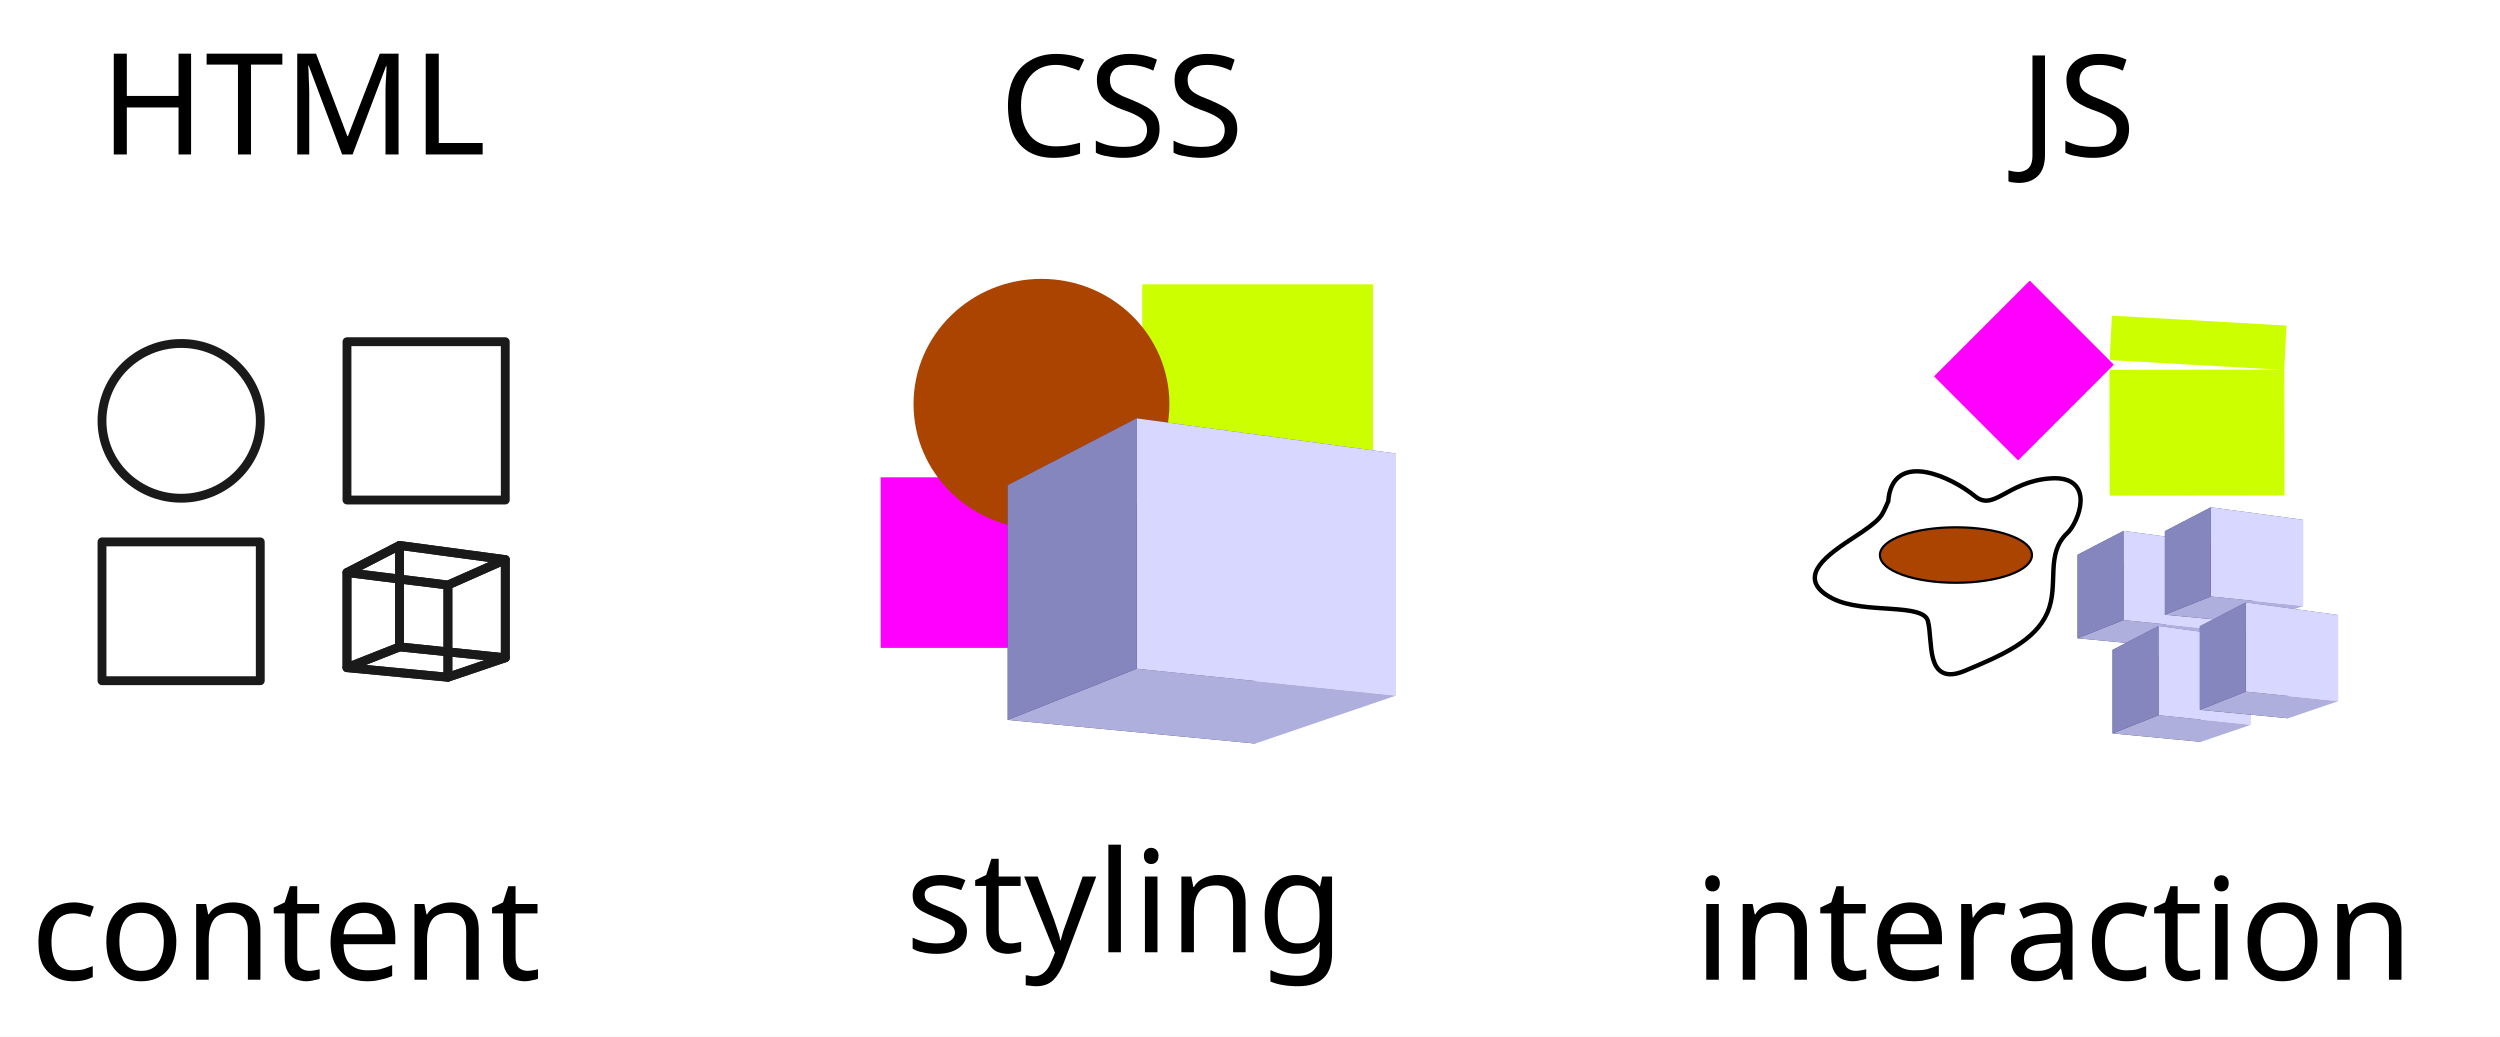
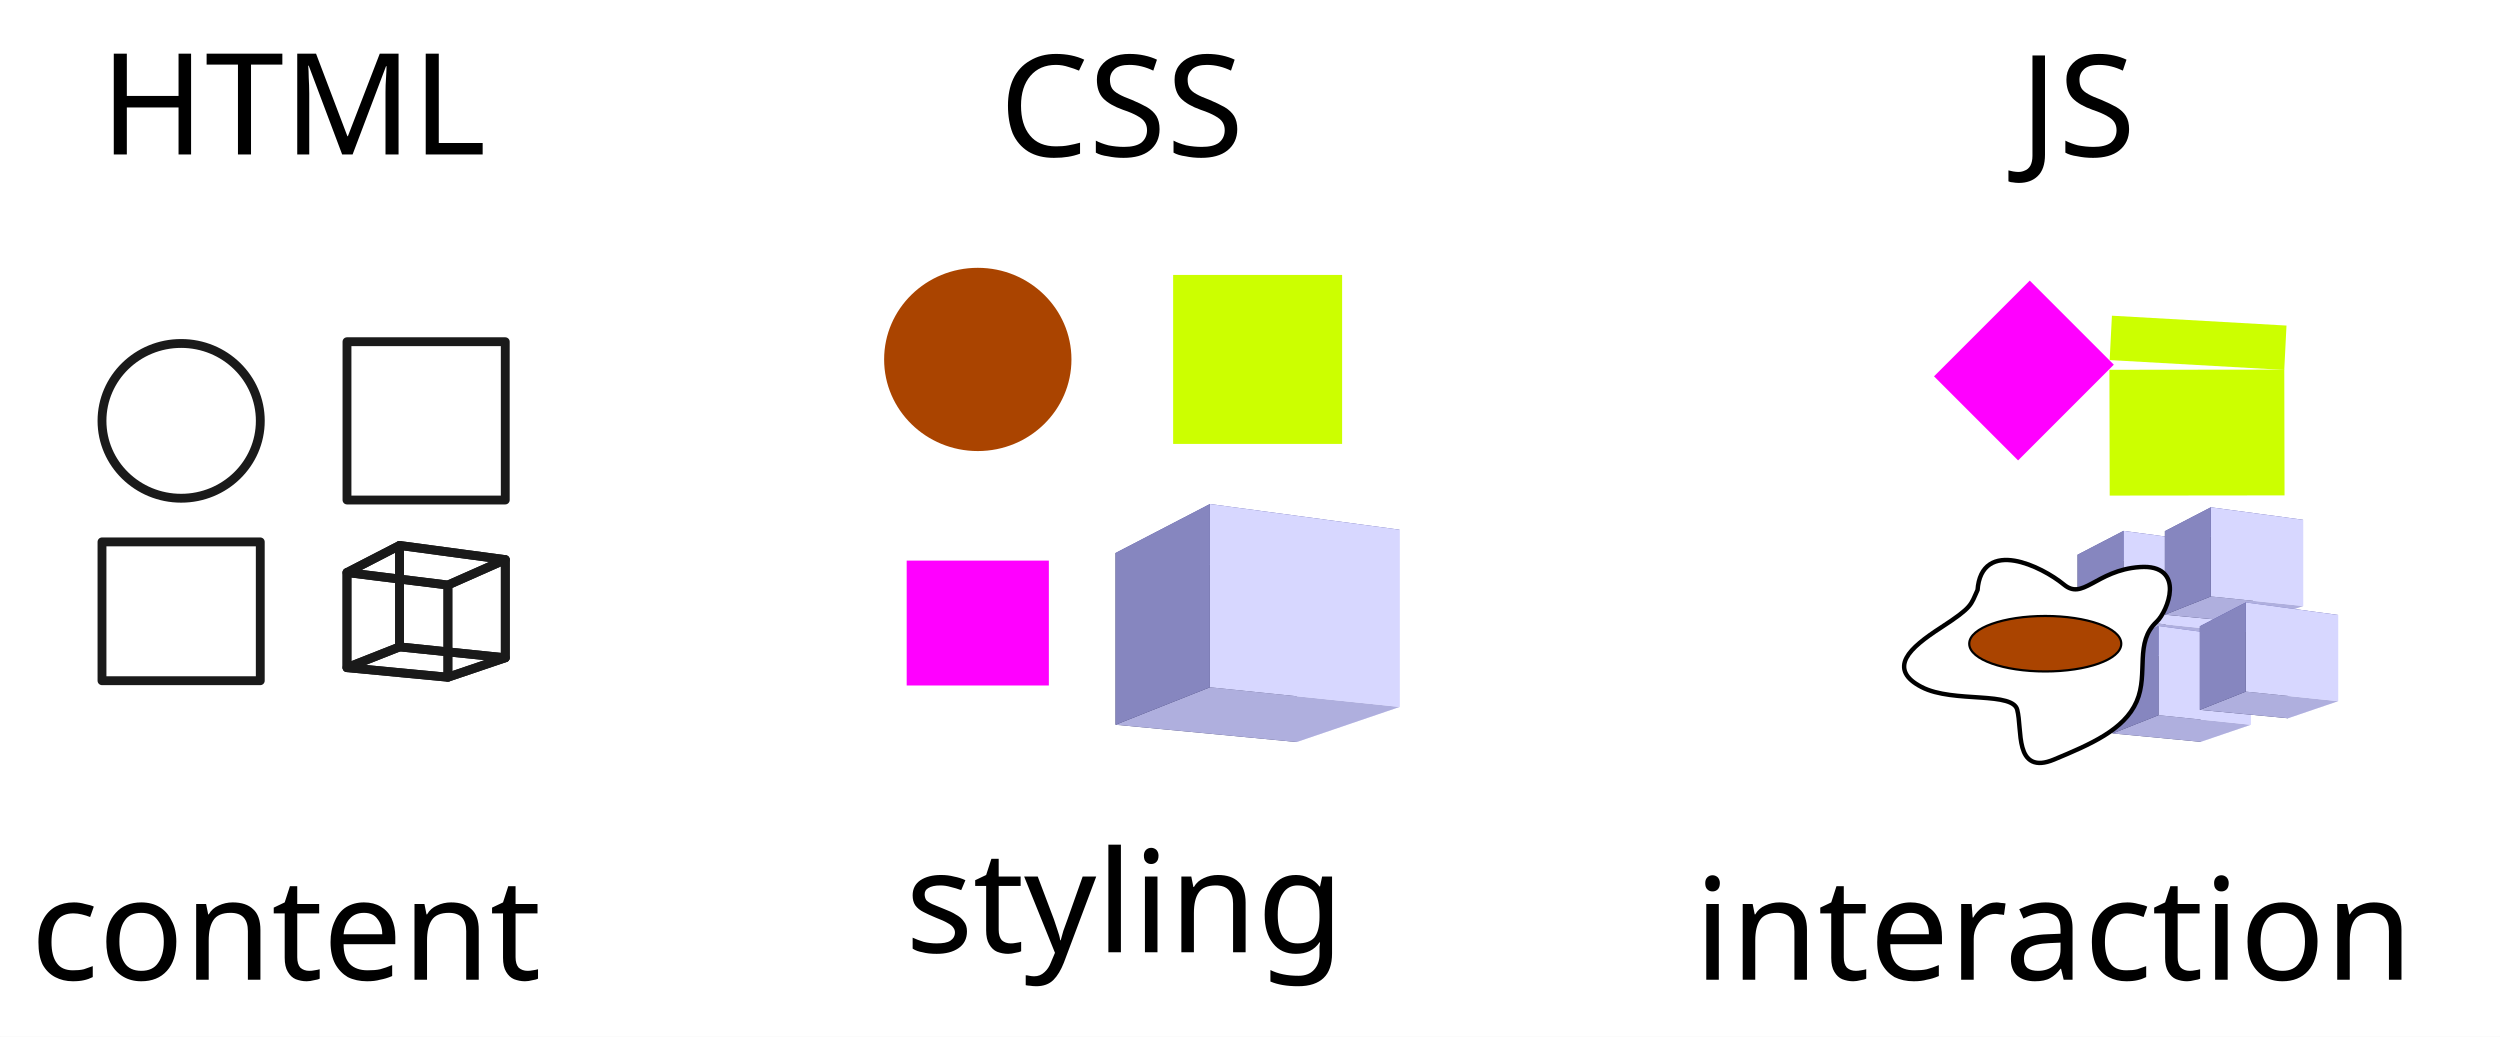
<svg xmlns="http://www.w3.org/2000/svg" width="65.676mm" height="27.235mm" viewBox="0 0 74.787 31.014" version="1.1" id="svg5">
  <defs id="defs2">
    </defs>
  <rect style="fill:#ffffff;stroke:none;stroke-width:0.301;stroke-linecap:square;stroke-linejoin:round;stroke-dasharray:none;stop-color:#000000" id="rect1878" width="74.787" height="31.014" x="0" y="0" />
  <g id="layer1" transform="translate(-46.13232,-45.93379)">
    <text xml:space="preserve" style="font-size:4.233px;line-height:1.25;font-family:sans-serif;stroke-width:0.265" x="49.129" y="50.555" id="text233">
      <tspan id="tspan231" style="font-size:4.233px;stroke-width:0.265" x="49.129" y="50.555">HTML</tspan>
    </text>
    <g id="g595" transform="translate(1.422575,-0.8522627)">
      <rect style="fill:none;stroke:#1a1a1a;stroke-width:0.265;stroke-linecap:square;stroke-linejoin:round;stroke-dasharray:none;stop-color:#000000" id="rect453" width="4.735" height="4.153" x="47.76" y="62.997" />
      <rect style="fill:none;stroke:#1a1a1a;stroke-width:0.265;stroke-linecap:square;stroke-linejoin:round;stroke-dasharray:none;stop-color:#000000" id="rect455" width="4.735" height="4.735" x="55.089" y="57.009" />
      <ellipse style="fill:none;stroke:#1a1a1a;stroke-width:0.265;stroke-linecap:square;stroke-linejoin:round;stroke-dasharray:none;stop-color:#000000" id="path509" cx="50.128" cy="59.376" rx="2.368" ry="2.315" />
      <g id="g571" style="fill:none;stroke:#1a1a1a;stroke-width:0.651;stroke-linecap:square;stroke-linejoin:round;stroke-dasharray:none;stop-color:#000000">
        <path d="m 58.108,64.288 1.717,-0.76 v 2.935 l -1.717,0.582 z" style="fill:none;fill-rule:evenodd;stroke:#1a1a1a;stroke-width:0.265;stroke-linejoin:round;stroke-dasharray:none" id="path1271" />
        <path d="m 55.089,63.914 v 2.845 l 3.019,0.287 v -2.757 z" style="fill:none;fill-rule:evenodd;stroke:#1a1a1a;stroke-width:0.265;stroke-linejoin:round;stroke-dasharray:none" id="path1273" />
        <path d="m 55.089,63.914 1.573,-0.811 3.163,0.425 -1.717,0.76 z" style="fill:none;fill-rule:evenodd;stroke:#1a1a1a;stroke-width:0.265;stroke-linejoin:round;stroke-dasharray:none" id="path1275" />
        <path d="m 55.089,66.759 1.573,-0.621 3.163,0.326 -1.717,0.582 z" style="fill:none;fill-rule:evenodd;stroke:#1a1a1a;stroke-width:0.265;stroke-linejoin:round;stroke-dasharray:none" id="path1277" />
        <path d="m 56.662,63.103 v 3.035 l 3.163,0.326 v -2.935 z" style="fill:none;fill-rule:evenodd;stroke:#1a1a1a;stroke-width:0.265;stroke-linejoin:round;stroke-dasharray:none" id="path1279" />
        <path d="m 55.089,63.914 1.573,-0.811 v 3.035 l -1.573,0.621 z" style="fill:none;fill-rule:evenodd;stroke:#1a1a1a;stroke-width:0.265;stroke-linejoin:round;stroke-dasharray:none" id="path1281" />
      </g>
    </g>
    <text xml:space="preserve" style="font-size:4.233px;line-height:1.25;font-family:sans-serif;stroke-width:0.265" x="47.045" y="75.242" id="text599">
      <tspan id="tspan597" style="font-size:4.233px;stroke-width:0.265" x="47.045" y="75.242">content</tspan>
    </text>
    <text xml:space="preserve" style="font-size:4.233px;line-height:1.25;font-family:sans-serif;stroke-width:0.265" x="76.018" y="50.611" id="text345">
      <tspan id="tspan343" style="font-size:4.233px;stroke-width:0.265" x="76.018" y="50.611">CSS</tspan>
    </text>
    <g id="g713" transform="translate(25.70042,-2.784387)">
-       <rect style="fill:#ff00ff;stroke-width:0.132;stroke-linecap:square;stroke-linejoin:round;stop-color:#000000" id="rect693" width="5.81" height="5.103" x="46.777" y="62.997" />
-       <rect style="fill:#ccff00;stroke-width:0.132;stroke-linecap:square;stroke-linejoin:round;stop-color:#000000" id="rect695" width="6.905" height="6.905" x="54.601" y="57.224" />
-       <ellipse style="fill:#aa4400;stroke-width:0.132;stroke-linecap:square;stroke-linejoin:round;stop-color:#000000" id="ellipse697" cx="51.587" cy="60.805" rx="3.827" ry="3.744" />
-       <g id="g711" style="fill:#7570b3;stroke-width:0.5;stroke-linecap:square;stroke-linejoin:round;stop-color:#000000">
-         <path d="m 57.98,64.161 4.21,-1.876 v 7.242 l -4.21,1.435 z" style="fill:#e9e9ff;fill-rule:evenodd;stroke:none;stroke-linejoin:round" id="path1315" />
-         <path d="m 50.577,63.236 v 7.019 l 7.403,0.707 v -6.802 z" style="fill:#353564;fill-rule:evenodd;stroke:none;stroke-linejoin:round" id="path1317" />
-         <path d="m 50.577,63.236 3.857,-2.001 7.755,1.05 -4.21,1.876 z" style="fill:#4d4d9f;fill-rule:evenodd;stroke:none;stroke-linejoin:round" id="path1319" />
-         <path d="m 50.577,70.255 3.857,-1.531 7.755,0.803 -4.21,1.435 z" style="fill:#afafde;fill-rule:evenodd;stroke:none;stroke-linejoin:round" id="path1321" />
-         <path d="m 54.435,61.235 v 7.489 l 7.755,0.803 v -7.242 z" style="fill:#d7d7ff;fill-rule:evenodd;stroke:none;stroke-linejoin:round" id="path1323" />
-         <path d="m 50.577,63.236 3.857,-2.001 v 7.489 l -3.857,1.531 z" style="fill:#8686bf;fill-rule:evenodd;stroke:none;stroke-linejoin:round" id="path1325" />
+       <rect style="fill:#ff00ff;stroke-width:0.132;stroke-linecap:square;stroke-linejoin:round;stop-color:#000000" id="rect693" width="4.253" height="3.736" x="47.555" y="65.489" />
+       <rect style="fill:#ccff00;stroke-width:0.132;stroke-linecap:square;stroke-linejoin:round;stop-color:#000000" id="rect695" width="5.055" height="5.055" x="55.526" y="56.943" />
+       <ellipse style="fill:#aa4400;stroke-width:0.132;stroke-linecap:square;stroke-linejoin:round;stop-color:#000000" id="ellipse697" cx="49.682" cy="59.471" rx="2.802" ry="2.741" />
+       <g id="g711" style="fill:#7570b3;stroke-width:0.683;stroke-linecap:square;stroke-linejoin:round;stop-color:#000000" transform="matrix(0.73205,0,0,0.73205,16.77744,18.96908)">
+         <path d="m 57.98,64.161 4.21,-1.876 v 7.242 l -4.21,1.435 z" style="fill:#e9e9ff;fill-rule:evenodd;stroke:none;stroke-width:0.683;stroke-linejoin:round" id="path1315" />
+         <path d="m 50.577,63.236 v 7.019 l 7.403,0.707 v -6.802 z" style="fill:#353564;fill-rule:evenodd;stroke:none;stroke-width:0.683;stroke-linejoin:round" id="path1317" />
+         <path d="m 50.577,63.236 3.857,-2.001 7.755,1.05 -4.21,1.876 z" style="fill:#4d4d9f;fill-rule:evenodd;stroke:none;stroke-width:0.683;stroke-linejoin:round" id="path1319" />
+         <path d="m 50.577,70.255 3.857,-1.531 7.755,0.803 -4.21,1.435 z" style="fill:#afafde;fill-rule:evenodd;stroke:none;stroke-width:0.683;stroke-linejoin:round" id="path1321" />
+         <path d="m 54.435,61.235 v 7.489 l 7.755,0.803 v -7.242 z" style="fill:#d7d7ff;fill-rule:evenodd;stroke:none;stroke-width:0.683;stroke-linejoin:round" id="path1323" />
+         <path d="m 50.577,63.236 3.857,-2.001 v 7.489 l -3.857,1.531 z" style="fill:#8686bf;fill-rule:evenodd;stroke:none;stroke-width:0.683;stroke-linejoin:round" id="path1325" />
      </g>
    </g>
    <text xml:space="preserve" style="font-size:4.233px;line-height:1.25;font-family:sans-serif;stroke-width:0.265" x="73.215" y="74.422" id="text1287">
      <tspan id="tspan1285" style="font-size:4.233px;stroke-width:0.265" x="73.215" y="74.422">styling</tspan>
    </text>
    <g id="g1404" transform="translate(-20)">
      <text xml:space="preserve" style="font-size:4.233px;line-height:1.25;font-family:sans-serif;stroke-width:0.265" x="126.543" y="50.611" id="text349">
        <tspan id="tspan347" style="font-size:4.233px;stroke-width:0.265" x="126.543" y="50.611">JS</tspan>
      </text>
      <g id="g1349" transform="translate(74.89254,-3.409914)">
        <rect style="fill:#ff00ff;stroke-width:0.132;stroke-linecap:square;stroke-linejoin:round;stop-color:#000000" id="rect1329" width="4.05" height="3.557" x="-8.136" y="77.568" transform="rotate(-45)" />
-         <g id="g1589" transform="translate(0,-3)" style="stroke:#000000;paint-order:stroke fill markers">
-           <path style="fill:#ffffff;stroke:#000000;stroke-width:0.265px;stroke-linecap:butt;stroke-linejoin:miter;stroke-opacity:1;paint-order:stroke fill markers" d="m 47.791,67.358 c -0.215,0.471 -0.159,0.537 -1.124,1.163 -0.965,0.626 -1.529,1.171 -0.588,1.662 0.94,0.491 2.735,0.094 2.898,0.722 0.163,0.628 -0.085,1.903 1.01,1.447 1.095,-0.456 2.078,-0.88 2.437,-1.7 0.358,-0.819 -0.087,-1.754 0.616,-2.411 0.308,-0.288 0.841,-1.608 -0.451,-1.52 -1.298,0.088 -1.685,1.036 -2.326,0.506 -0.642,-0.529 -2.37,-1.37 -2.471,0.131 z" id="path1585" />
-           <ellipse style="fill:#aa4400;stroke-width:0.132;stroke-linecap:square;stroke-linejoin:round;stop-color:#000000;stroke:#000000;paint-order:stroke fill markers" id="ellipse1333" cx="49.752" cy="68.948" rx="2.241" ry="0.797" />
-         </g>
        <rect style="fill:#ccff00;stroke-width:0.132;stroke-linecap:square;stroke-linejoin:round;stop-color:#000000" id="rect1476" width="5.231" height="3.763" x="54.211" y="60.468" transform="matrix(0.9999994,-0.00113158,0.00218742,0.9999976,0,0)" />
        <rect style="fill:#ccff00;stroke-width:0.132;stroke-linecap:square;stroke-linejoin:round;stop-color:#000000" id="rect1478" width="5.231" height="1.329" x="57.325" y="55.626" transform="matrix(0.9984081,0.05640276,-0.05061677,0.9987181,0,0)" />
        <g id="g1619">
          <g id="g1347" style="fill:#7570b3;stroke-width:1.404;stroke-linecap:square;stroke-linejoin:round;stop-color:#000000" transform="matrix(0.3562313,0,0,0.3562313,35.37359,43.41097)">
            <path d="m 57.98,64.161 4.21,-1.876 v 7.242 l -4.21,1.435 z" style="fill:#e9e9ff;fill-rule:evenodd;stroke:none;stroke-width:1.404;stroke-linejoin:round" id="path1335" />
            <path d="m 50.577,63.236 v 7.019 l 7.403,0.707 v -6.802 z" style="fill:#353564;fill-rule:evenodd;stroke:none;stroke-width:1.404;stroke-linejoin:round" id="path1337" />
            <path d="m 50.577,63.236 3.857,-2.001 7.755,1.05 -4.21,1.876 z" style="fill:#4d4d9f;fill-rule:evenodd;stroke:none;stroke-width:1.404;stroke-linejoin:round" id="path1339" />
            <path d="m 50.577,70.255 3.857,-1.531 7.755,0.803 -4.21,1.435 z" style="fill:#afafde;fill-rule:evenodd;stroke:none;stroke-width:1.404;stroke-linejoin:round" id="path1341" />
            <path d="m 54.435,61.235 v 7.489 l 7.755,0.803 v -7.242 z" style="fill:#d7d7ff;fill-rule:evenodd;stroke:none;stroke-width:1.404;stroke-linejoin:round" id="path1343" />
            <path d="m 50.577,63.236 3.857,-2.001 v 7.489 l -3.857,1.531 z" style="fill:#8686bf;fill-rule:evenodd;stroke:none;stroke-width:1.404;stroke-linejoin:round" id="path1345" />
          </g>
          <g id="g1492" style="fill:#7570b3;stroke-width:1.404;stroke-linecap:square;stroke-linejoin:round;stop-color:#000000" transform="matrix(0.3562313,0,0,0.3562313,37.98538,42.70565)">
            <path d="m 57.98,64.161 4.21,-1.876 v 7.242 l -4.21,1.435 z" style="fill:#e9e9ff;fill-rule:evenodd;stroke:none;stroke-width:1.404;stroke-linejoin:round" id="path1480" />
            <path d="m 50.577,63.236 v 7.019 l 7.403,0.707 v -6.802 z" style="fill:#353564;fill-rule:evenodd;stroke:none;stroke-width:1.404;stroke-linejoin:round" id="path1482" />
            <path d="m 50.577,63.236 3.857,-2.001 7.755,1.05 -4.21,1.876 z" style="fill:#4d4d9f;fill-rule:evenodd;stroke:none;stroke-width:1.404;stroke-linejoin:round" id="path1484" />
            <path d="m 50.577,70.255 3.857,-1.531 7.755,0.803 -4.21,1.435 z" style="fill:#afafde;fill-rule:evenodd;stroke:none;stroke-width:1.404;stroke-linejoin:round" id="path1486" />
            <path d="m 54.435,61.235 v 7.489 l 7.755,0.803 v -7.242 z" style="fill:#d7d7ff;fill-rule:evenodd;stroke:none;stroke-width:1.404;stroke-linejoin:round" id="path1488" />
            <path d="m 50.577,63.236 3.857,-2.001 v 7.489 l -3.857,1.531 z" style="fill:#8686bf;fill-rule:evenodd;stroke:none;stroke-width:1.404;stroke-linejoin:round" id="path1490" />
          </g>
          <g id="g1506" style="fill:#7570b3;stroke-width:1.404;stroke-linecap:square;stroke-linejoin:round;stop-color:#000000" transform="matrix(0.3562313,0,0,0.3562313,36.42006,46.25765)">
            <path d="m 57.98,64.161 4.21,-1.876 v 7.242 l -4.21,1.435 z" style="fill:#e9e9ff;fill-rule:evenodd;stroke:none;stroke-width:1.404;stroke-linejoin:round" id="path1494" />
            <path d="m 50.577,63.236 v 7.019 l 7.403,0.707 v -6.802 z" style="fill:#353564;fill-rule:evenodd;stroke:none;stroke-width:1.404;stroke-linejoin:round" id="path1496" />
            <path d="m 50.577,63.236 3.857,-2.001 7.755,1.05 -4.21,1.876 z" style="fill:#4d4d9f;fill-rule:evenodd;stroke:none;stroke-width:1.404;stroke-linejoin:round" id="path1498" />
            <path d="m 50.577,70.255 3.857,-1.531 7.755,0.803 -4.21,1.435 z" style="fill:#afafde;fill-rule:evenodd;stroke:none;stroke-width:1.404;stroke-linejoin:round" id="path1500" />
            <path d="m 54.435,61.235 v 7.489 l 7.755,0.803 v -7.242 z" style="fill:#d7d7ff;fill-rule:evenodd;stroke:none;stroke-width:1.404;stroke-linejoin:round" id="path1502" />
            <path d="m 50.577,63.236 3.857,-2.001 v 7.489 l -3.857,1.531 z" style="fill:#8686bf;fill-rule:evenodd;stroke:none;stroke-width:1.404;stroke-linejoin:round" id="path1504" />
          </g>
          <g id="g1520" style="fill:#7570b3;stroke-width:1.404;stroke-linecap:square;stroke-linejoin:round;stop-color:#000000" transform="matrix(0.3562313,0,0,0.3562313,39.03186,45.55233)">
            <path d="m 57.98,64.161 4.21,-1.876 v 7.242 l -4.21,1.435 z" style="fill:#e9e9ff;fill-rule:evenodd;stroke:none;stroke-width:1.404;stroke-linejoin:round" id="path1508" />
            <path d="m 50.577,63.236 v 7.019 l 7.403,0.707 v -6.802 z" style="fill:#353564;fill-rule:evenodd;stroke:none;stroke-width:1.404;stroke-linejoin:round" id="path1510" />
            <path d="m 50.577,63.236 3.857,-2.001 7.755,1.05 -4.21,1.876 z" style="fill:#4d4d9f;fill-rule:evenodd;stroke:none;stroke-width:1.404;stroke-linejoin:round" id="path1512" />
            <path d="m 50.577,70.255 3.857,-1.531 7.755,0.803 -4.21,1.435 z" style="fill:#afafde;fill-rule:evenodd;stroke:none;stroke-width:1.404;stroke-linejoin:round" id="path1514" />
            <path d="m 54.435,61.235 v 7.489 l 7.755,0.803 v -7.242 z" style="fill:#d7d7ff;fill-rule:evenodd;stroke:none;stroke-width:1.404;stroke-linejoin:round" id="path1516" />
            <path d="m 50.577,63.236 3.857,-2.001 v 7.489 l -3.857,1.531 z" style="fill:#8686bf;fill-rule:evenodd;stroke:none;stroke-width:1.404;stroke-linejoin:round" id="path1518" />
          </g>
        </g>
+         <g id="g1589" transform="translate(2.671694,-0.3471571)" style="stroke:#000000;paint-order:stroke fill markers">
+           <path style="fill:#ffffff;stroke:#000000;stroke-width:0.265px;stroke-linecap:butt;stroke-linejoin:miter;stroke-opacity:1;paint-order:stroke fill markers" d="m 47.791,67.358 c -0.215,0.471 -0.159,0.537 -1.124,1.163 -0.965,0.626 -1.529,1.171 -0.588,1.662 0.94,0.491 2.735,0.094 2.898,0.722 0.163,0.628 -0.085,1.903 1.01,1.447 1.095,-0.456 2.078,-0.88 2.437,-1.7 0.358,-0.819 -0.087,-1.754 0.616,-2.411 0.308,-0.288 0.841,-1.608 -0.451,-1.52 -1.298,0.088 -1.685,1.036 -2.326,0.506 -0.642,-0.529 -2.37,-1.37 -2.471,0.131 z" id="path1585" />
+           <ellipse style="fill:#aa4400;stroke:#000000;stroke-width:0.132;stroke-linecap:square;stroke-linejoin:round;paint-order:stroke fill markers;stop-color:#000000" id="ellipse1333" cx="49.752" cy="68.948" rx="2.241" ry="0.797" />
+         </g>
      </g>
      <text xml:space="preserve" style="font-size:4.233px;line-height:1.25;font-family:sans-serif;stroke-width:0.265" x="116.817" y="75.242" id="text1353">
        <tspan id="tspan1351" style="font-size:4.233px;stroke-width:0.265" x="116.817" y="75.242">interaction</tspan>
      </text>
    </g>
  </g>
</svg>
